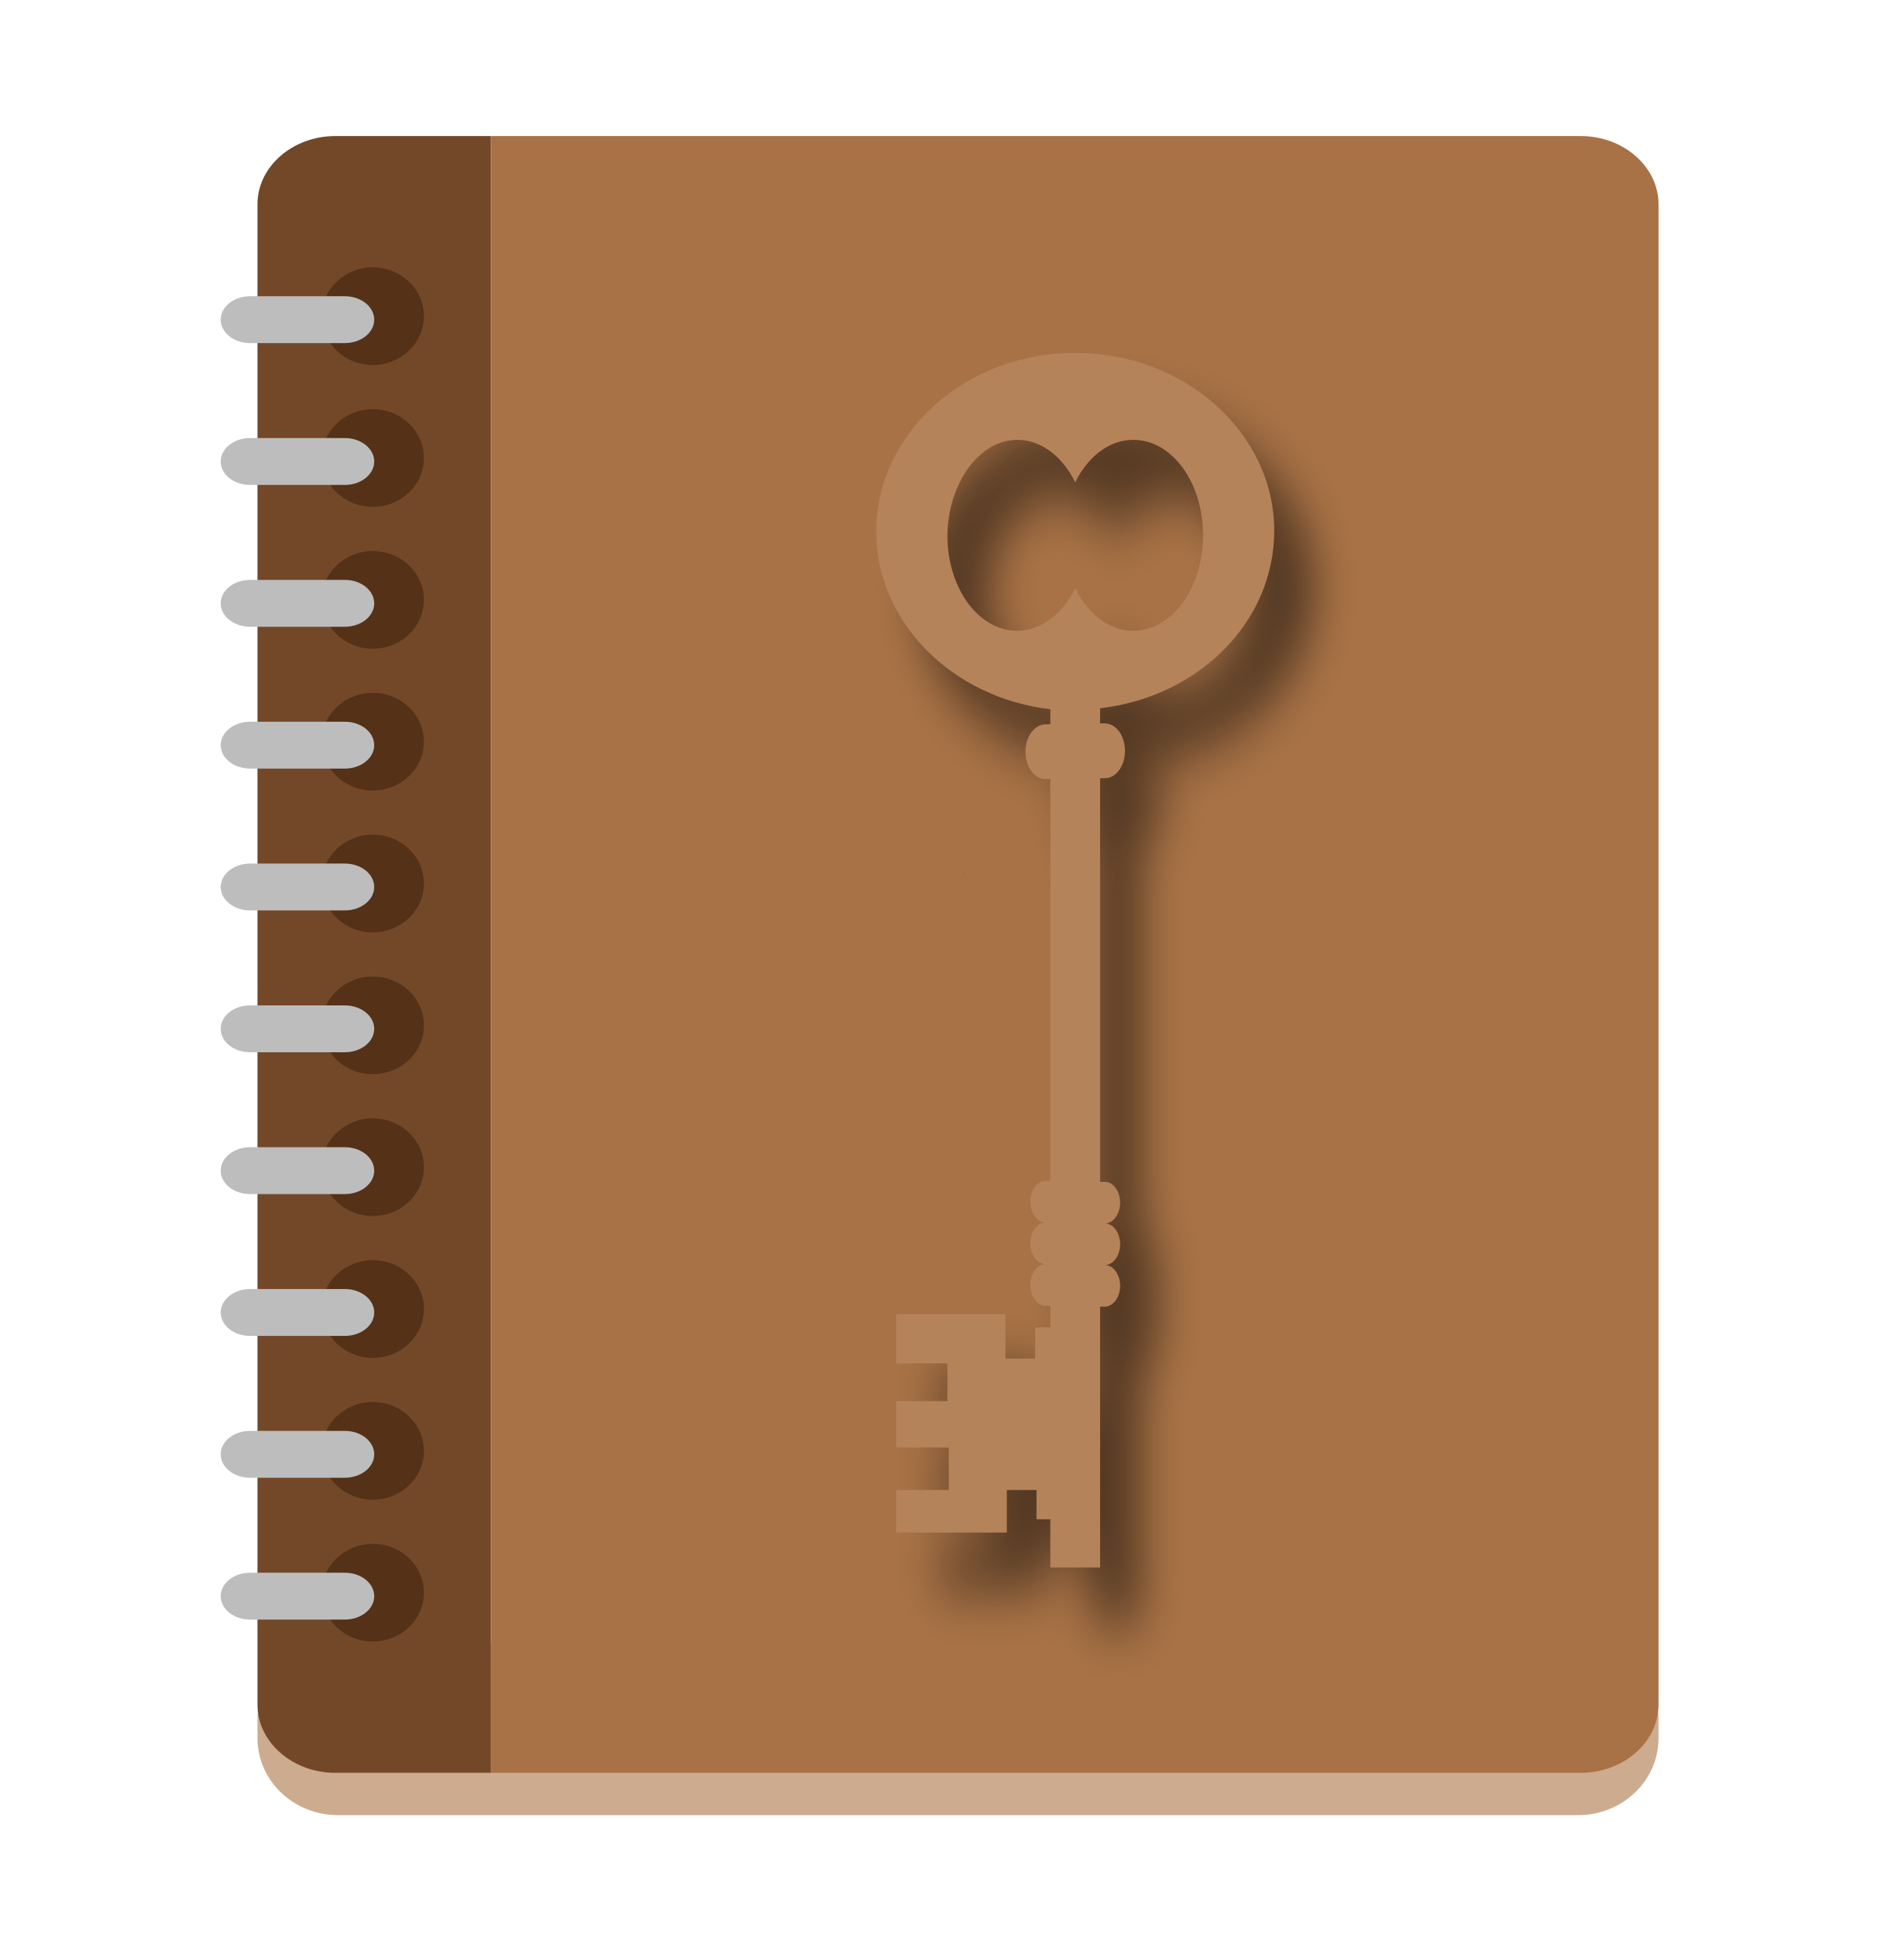
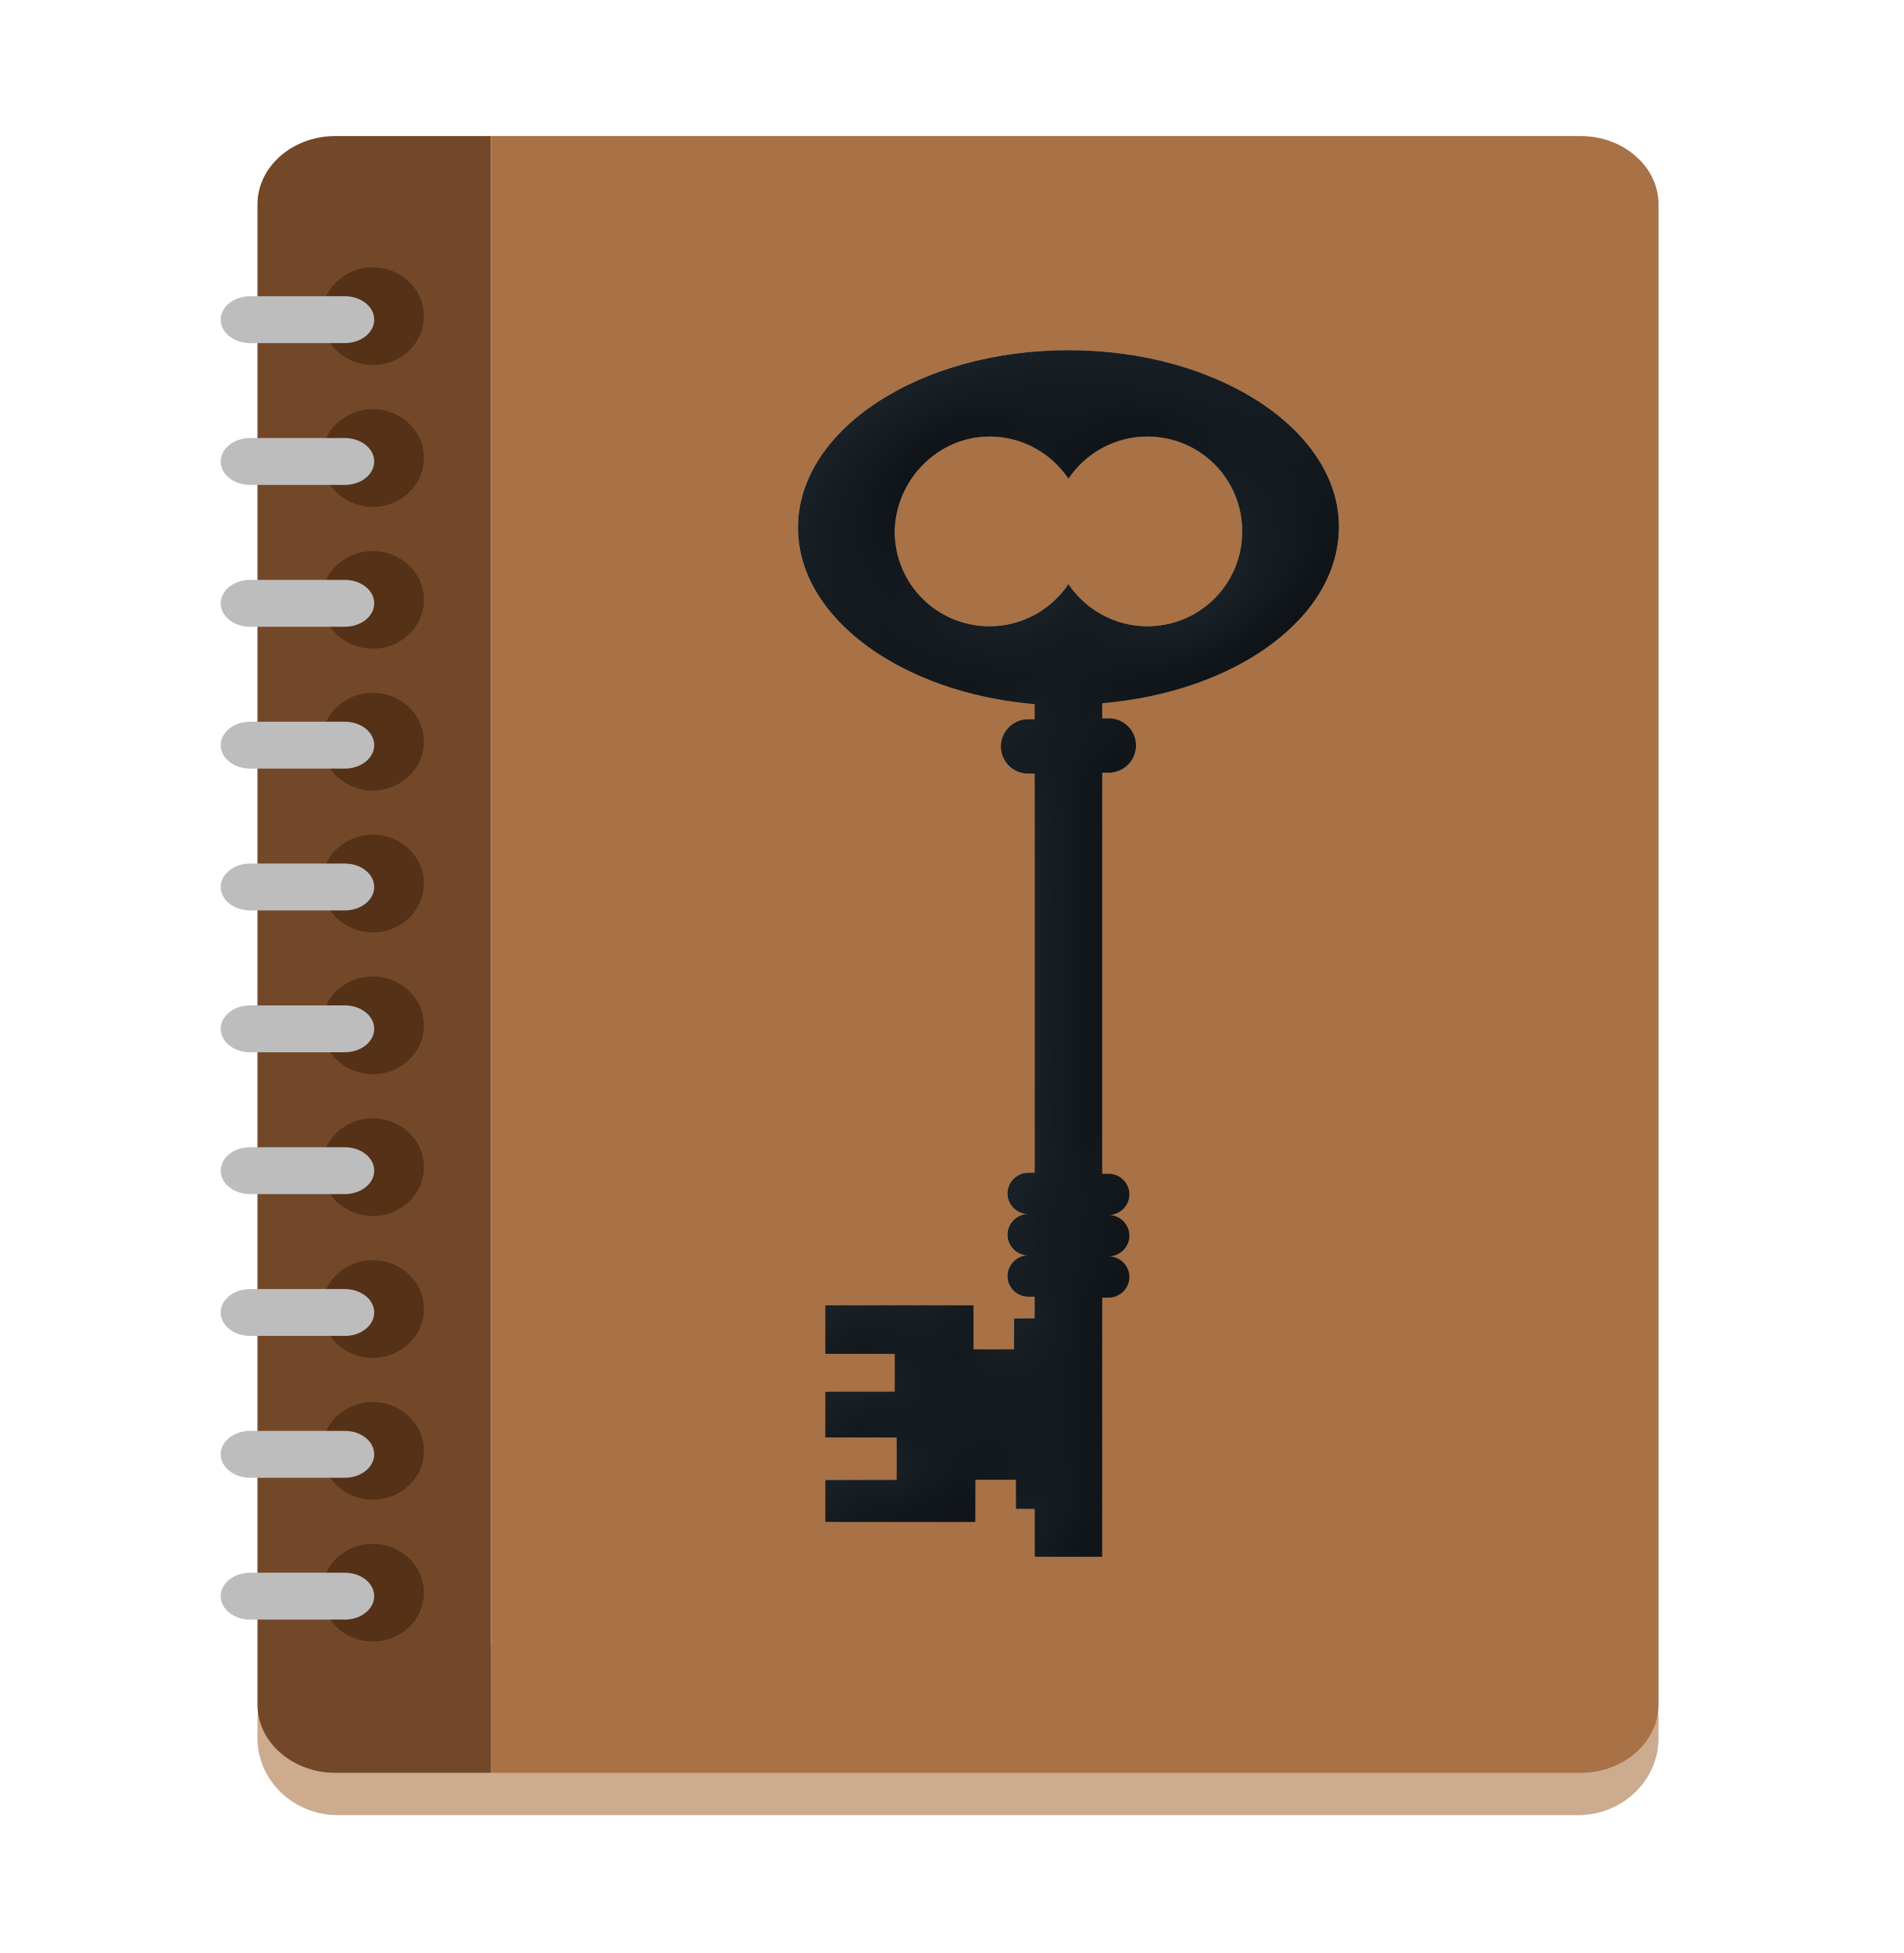
<svg xmlns="http://www.w3.org/2000/svg" xml:space="preserve" width="1536" height="1575.731" style="clip-rule:evenodd;fill-rule:evenodd;image-rendering:optimizeQuality;shape-rendering:geometricPrecision;text-rendering:geometricPrecision" viewBox="0 0 1536 1575.731" version="1.1" id="svg2">
  <defs id="defs1">
    <style type="text/css" id="style1">
   
    .fil0 {fill:none}
    .fil4 {fill:#543117}
    .fil1 {fill:#734828}
    .fil2 {fill:#A87246}
    .fil3 {fill:#212121;fill-rule:nonzero}
    .fil5 {fill:#BDBDBD;fill-rule:nonzero}
   
  </style>
    <filter style="color-interpolation-filters:sRGB;" id="filter2" x="-0.125" y="-0.056" width="1.354" height="1.159">
      <feFlood result="flood" in="SourceGraphic" flood-opacity="0.498" flood-color="rgb(0,0,0)" id="feFlood1" />
      <feGaussianBlur result="blur" in="SourceGraphic" stdDeviation="3" id="feGaussianBlur1" />
      <feOffset result="offset" in="blur" dx="6" dy="6" id="feOffset1" />
      <feComposite result="comp1" operator="in" in="flood" in2="offset" id="feComposite1" />
      <feComposite result="comp2" operator="over" in="SourceGraphic" in2="comp1" id="feComposite2" />
+     </filter>
+     <filter style="color-interpolation-filters:sRGB" id="filter8" x="-0.316" y="-0.142" width="1.633" height="1.284">
+       <feGaussianBlur stdDeviation="2.3" in="SourceAlpha" result="result0" id="feGaussianBlur5" />
+       <feMorphology in="SourceAlpha" radius="6.5" result="result1" id="feMorphology5" />
+       <feGaussianBlur stdDeviation="7" in="result1" id="feGaussianBlur6" />
+       <feColorMatrix values="1 0 0 0 0 0 1 0 0 0 0 0 1 0 0 0 0 0 0.3 0" result="result91" id="feColorMatrix6" />
+       <feComposite in="result0" operator="out" result="result2" in2="result91" id="feComposite6" />
+       <feDiffuseLighting surfaceScale="10" id="feDiffuseLighting6">
+         <feDistantLight azimuth="225" elevation="45" id="feDistantLight6" />
+       </feDiffuseLighting>
+       <feBlend in2="SourceGraphic" mode="multiply" id="feBlend6" />
+       <feComposite in2="SourceAlpha" operator="in" result="result3" id="feComposite7" />
+       <feGaussianBlur stdDeviation="1" in="result3" result="result4" id="feGaussianBlur7" />
+       <feComposite in2="result3" operator="atop" id="feComposite8" />
    </filter>
  </defs>
  <g id="g1" transform="matrix(0.899388,0,0,0.8597617,80.8808,109.7668)">
    <g id="g6">
      <rect style="clip-rule:evenodd;display:inline;fill:#cdab8f;fill-rule:evenodd;stroke-width:1.468;image-rendering:optimizeQuality;shape-rendering:geometricPrecision;text-rendering:geometricPrecision" id="rect3" width="1256.725" height="161.729" x="141.014" y="1414.002" rx="72.3" />
    </g>
    <g id="Layer_x0020_1" transform="translate(-255.999,-255.9976)">
      <g id="g5">
        <rect class="fil0" x="255.999" y="256" width="1536" height="1536" id="rect1" />
        <path id="_527606512" class="fil1" d="m 466.83,255.999 h 139.637 v 1536 H 466.83 c -38.4,0 -69.817,-28.799 -69.817,-63.999 v -1408 c 0,-35.2 31.416,-63.999 69.817,-63.999 z" />
        <g id="g4">
          <path id="_527584720" class="fil2" d="m 606.467,255.999 h 1.245 976.208 c 38.4,0 69.817,28.8 69.817,63.999 v 1408 c 0,35.199 -31.419,63.999 -69.817,63.999 h -977.238 -0.215 v -1536 z" />
        </g>
        <path id="_527594656" class="fil3" d="m 1030.77,947.913 0.043,-0.011 c 0.959,-0.256 0.285,-0.209 -0.303,-0.273 z" />
        <g id="g2">
          <circle id="_527596552" class="fil4" cx="500.489" cy="425.052" r="45.826" />
          <path id="_527591392" class="fil5" d="m 390.391,406.313 c -14.555,0 -26.355,9.847 -26.355,21.993 0,12.146 11.8,21.993 26.355,21.993 h 84.993 c 14.555,0 26.355,-9.847 26.355,-21.993 0,-12.146 -11.8,-21.993 -26.355,-21.993 z" />
          <circle id="_527581312" class="fil4" cx="500.489" cy="558.152" r="45.826" />
          <path id="_527585296" class="fil5" d="m 390.391,539.411 c -14.555,0 -26.355,9.848 -26.355,21.994 0,12.145 11.8,21.993 26.355,21.993 h 84.993 c 14.555,0 26.355,-9.848 26.355,-21.993 0,-12.146 -11.8,-21.994 -26.355,-21.994 z" />
          <circle id="_527599240" class="fil4" cx="500.489" cy="691.251" r="45.826" />
          <path id="_527577952" class="fil5" d="m 390.391,672.511 c -14.555,0 -26.355,9.848 -26.355,21.993 0,12.146 11.8,21.994 26.355,21.994 h 84.993 c 14.555,0 26.355,-9.848 26.355,-21.994 0,-12.145 -11.8,-21.993 -26.355,-21.993 z" />
          <circle id="_527588464" class="fil4" cx="500.489" cy="824.351" r="45.826" />
          <path id="_527576728" class="fil5" d="m 390.391,805.61 c -14.555,0 -26.355,9.847 -26.355,21.993 0,12.146 11.8,21.993 26.355,21.993 h 84.993 c 14.555,0 26.355,-9.847 26.355,-21.993 0,-12.146 -11.8,-21.993 -26.355,-21.993 z" />
          <circle id="_527602960" class="fil4" cx="500.489" cy="957.45" r="45.826" />
          <path id="_527587240" class="fil5" d="m 390.391,938.71 c -14.555,0 -26.355,9.847 -26.355,21.993 0,12.146 11.8,21.993 26.355,21.993 h 84.993 c 14.555,0 26.355,-9.847 26.355,-21.993 0,-12.146 -11.8,-21.993 -26.355,-21.993 z" />
          <circle id="_527590696" class="fil4" cx="500.489" cy="1090.55" r="45.826" />
          <path id="_527596576" class="fil5" d="m 390.391,1071.81 c -14.555,0 -26.355,9.848 -26.355,21.994 0,12.145 11.8,21.993 26.355,21.993 h 84.993 c 14.555,0 26.355,-9.848 26.355,-21.993 0,-12.146 -11.8,-21.994 -26.355,-21.994 z" />
          <circle id="_527596432" class="fil4" cx="500.489" cy="1223.65" r="45.826" />
          <path id="_527595040" class="fil5" d="m 390.391,1204.91 c -14.555,0 -26.355,9.848 -26.355,21.993 0,12.146 11.8,21.994 26.355,21.994 h 84.993 c 14.555,0 26.355,-9.848 26.355,-21.994 0,-12.145 -11.8,-21.993 -26.355,-21.993 z" />
          <circle id="_527589472" class="fil4" cx="500.489" cy="1356.75" r="45.826" />
          <path id="_527606368" class="fil5" d="m 390.391,1338.01 c -14.555,0 -26.355,9.847 -26.355,21.993 0,12.146 11.8,21.993 26.355,21.993 h 84.993 c 14.555,0 26.355,-9.847 26.355,-21.993 0,-12.146 -11.8,-21.993 -26.355,-21.993 z" />
          <circle id="_527602480" class="fil4" cx="500.489" cy="1489.85" r="45.826" />
          <path id="_527594176" class="fil5" d="m 390.391,1471.11 c -14.555,0 -26.355,9.847 -26.355,21.993 0,12.146 11.8,21.993 26.355,21.993 h 84.993 c 14.555,0 26.355,-9.847 26.355,-21.993 0,-12.146 -11.8,-21.993 -26.355,-21.993 z" />
          <circle id="_527580616" class="fil4" cx="500.489" cy="1622.95" r="45.826" />
          <path id="_527588608" class="fil5" d="m 390.391,1604.21 c -14.555,0 -26.355,9.847 -26.355,21.993 0,12.146 11.8,21.993 26.355,21.993 h 84.993 c 14.555,0 26.355,-9.847 26.355,-21.993 0,-12.146 -11.8,-21.993 -26.355,-21.993 z" />
        </g>
        <g id="row3" transform="matrix(6.198196,0,0,8.870462,733.8415,459.4697)" style="fill:#a51d2d;fill-opacity:1">
          <path id="key:4_3_" class="st0" d="M 89.2,3.4 C 87.2,1.1 84.3,0 80.7,0 71.9,0.2 58.9,0.1 52,0 49.9,0 48.3,0 47.5,0 45,0 41.2,1.1 38.6,4 37,5.8 35.3,9 35.9,14.1 c 1.2,9 5.3,45.7 5.4,46.1 l 0.2,1.2 1.2,0.4 c 0,0 2.4,0.9 2.7,2.9 0.1,0.8 -0.1,1.9 -0.2,3 -0.4,2.5 -0.9,6.3 2.9,7.7 2.5,0.9 6.3,1.1 8.5,1.1 v 7.8 l 5.1,8.6 -4.7,5.3 v 3.7 l 2.5,3.4 -2.5,2.7 3.2,5.1 -1.4,6.5 7.1,8.4 1.4,-0.9 c 2,-1.2 12.2,-7.7 12.7,-12.9 V 75 l 4.6,-8.9 c 0.8,-1 3.8,-4.9 4.1,-10.5 0.2,-5.5 3.5,-39.5 3.5,-39.7 -0.1,-0.3 1,-7.9 -3,-12.5 z M 68.4,121.6 c -0.6,0.4 -1.2,0.8 -1.8,1.2 l -3.6,-4.3 1.4,-6.1 -2.4,-3.9 2.7,-2.8 -3.6,-5 v -1 l 5.5,-6.4 -6,-10.1 V 72.5 H 59.9 V 65 h 8.6 v 56.6 z M 88.2,15.4 c -0.1,1.4 -3.3,34.5 -3.5,40.1 -0.2,4.8 -3.2,8.2 -3.2,8.2 L 81.3,63.9 76,74 v 39.8 c -0.2,1.3 -2.3,3.5 -5,5.8 V 62.4 H 57.2 v 10.2 c -2.2,0 -5.8,-0.2 -7.9,-0.9 -0.6,-0.2 -0.8,-0.5 -0.3,-3.3 0.2,-1.3 0.4,-2.8 0.2,-4.2 -0.4,-3 -2.7,-4.7 -4.1,-5.5 -0.7,-6.2 -4.2,-36.8 -5.3,-45 -0.4,-2.9 0.2,-5.3 1.7,-7 1.9,-2.1 4.6,-2.7 6,-2.7 0.8,0 2.4,0 4.5,0 7,0.1 19.9,0.2 28.8,0 2.4,-0.1 4.2,0.6 5.4,2 2.8,3.2 2,9.2 2,9.4 z m -8.4,5.1 H 47.9 c -2.4,0 -4.4,-2 -4.4,-4.4 V 14 c 0,-2.4 2,-4.4 4.4,-4.4 h 31.9 c 2.4,0 4.4,2 4.4,4.4 v 2.1 c 0,2.5 -2,4.4 -4.4,4.4 z M 47.9,12.3 c -1,0 -1.7,0.8 -1.7,1.7 v 2.1 c 0,1 0.8,1.7 1.7,1.7 h 31.9 c 1,0 1.7,-0.8 1.7,-1.7 V 14 c 0,-1 -0.8,-1.7 -1.7,-1.7 z" style="display:none;fill:#a51d2d;fill-opacity:1" />
          <path id="key:3_3_" class="st0" d="m 87.7,19 c -1.2,-1.2 -2.5,-2.6 -4,-4.3 -2.8,-3.2 -6.3,-7.3 -11.3,-11.1 -6.2,-4.8 -13.1,-4.8 -19,0 -3.3,2.8 -6.8,7.2 -9.8,11.1 -1.6,2.1 -3.1,4 -4.3,5.2 -0.4,0.5 -0.9,0.9 -1.3,1.4 -3.9,4.1 -7.2,7.6 -6.8,14.2 0.3,5.7 7.1,12.2 12.1,16.9 1.3,1.2 2.4,2.2 3.1,3.1 3.1,3.3 2.9,9.3 2.9,9.3 l -0.1,1.9 H 54 l 2.3,57.2 6.7,0.3 2.1,3.8 10.8,-9.5 -4.2,-8.2 4.3,-4.3 -3.3,-3.2 v -1 l 3.1,-4.2 -2.3,-3.7 4.7,-6.9 -1.7,-2 1.2,-0.6 V 79 l -4.2,-3.4 2.8,-4.5 v -3.2 h 5.9 v -7.4 c 0,-2 6.5,-12.8 12.4,-20.6 C 100.9,31.7 91.3,22.5 87.7,19 Z M 74.1,80.8 V 82 l -3.4,1.7 3,3.5 -4.5,6.6 2.3,3.6 -2.4,3.2 v 3.7 l 1.7,1.7 -3.6,3.6 4.2,8 -5.2,4.5 -0.8,-1.4 V 61.6 h 7.5 v 8.8 l -4.2,6.1 z M 91.7,37.7 C 89.1,41.2 78.6,56.1 78.6,60.6 v 3.6 H 75.3 V 59.1 H 62.9 v 61.4 l -3,-0.1 L 57.6,63 H 53 C 52.8,60.5 52,56 49.1,52.9 48.3,52 47.1,50.9 45.8,49.7 41.6,45.7 35.2,39.6 34.9,35.3 34.6,30.4 37,27.8 40.7,23.9 41.1,23.4 41.6,23 42,22.5 c 1.3,-1.4 2.8,-3.4 4.5,-5.5 2.9,-3.8 6.3,-8 9.3,-10.5 4.5,-3.8 9.5,-3.7 14.3,0 4.6,3.6 7.9,7.3 10.7,10.6 1.5,1.7 2.8,3.3 4.2,4.5 5.1,5 10.5,11.1 6.7,16.1 z m -27.6,3.4 c -8.9,0 -15.6,-5.3 -17.5,-7.9 -1.4,-2 -1.2,-4.7 0.5,-6.6 1.6,-1.7 4.5,-2.8 8.1,-0.7 4.8,2.7 13.1,3.5 18.8,0 4.3,-2.7 6.8,-1.1 7.7,-0.2 1.8,1.7 2.1,4.6 0.8,7.2 -2.1,4.2 -12.3,8.2 -18.4,8.2 z M 51.4,27.3 c -0.9,0 -1.8,0.3 -2.4,1 -0.8,0.9 -1.2,2.3 -0.4,3.5 1.6,2.2 7.6,6.9 15.5,6.9 6,0 14.8,-4.1 16.2,-6.9 0.8,-1.6 0.7,-3.4 -0.2,-4.3 -1,-0.9 -2.7,-0.7 -4.7,0.5 -6.7,4.1 -16,3.1 -21.4,0 -0.9,-0.5 -1.8,-0.7 -2.6,-0.7 z m 12.7,-3.8 c -3.9,0 -7,-3.2 -7,-7 0,-3.9 3.2,-7 7,-7 3.8,0 7,3.2 7,7 0,3.9 -3.1,7 -7,7 z m 0,-11.6 c -2.5,0 -4.6,2 -4.6,4.6 0,2.6 2,4.6 4.6,4.6 2.5,0 4.6,-2 4.6,-4.6 0,-2.6 -2.1,-4.6 -4.6,-4.6 z" style="display:none;fill:#a51d2d;fill-opacity:1" />
          <path id="key:2_1_" class="st0" d="m 51.8,18.2 h 24.3 c 2.8,0 5,-2.3 5,-5 0,-2.8 -2.2,-5 -5,-5 H 51.8 c -2.8,0 -5,2.3 -5,5 0,2.8 2.2,5 5,5 z m 0,-7.3 h 24.3 c 1.3,0 2.3,1 2.3,2.3 0,1.3 -1,2.3 -2.3,2.3 H 51.8 c -1.3,0 -2.3,-1 -2.3,-2.3 0,-1.3 1,-2.3 2.3,-2.3 z m 0,7.3 h 24.3 c 2.8,0 5,-2.3 5,-5 0,-2.8 -2.2,-5 -5,-5 H 51.8 c -2.8,0 -5,2.3 -5,5 0,2.8 2.2,5 5,5 z m 0,-7.3 h 24.3 c 1.3,0 2.3,1 2.3,2.3 0,1.3 -1,2.3 -2.3,2.3 H 51.8 c -1.3,0 -2.3,-1 -2.3,-2.3 0,-1.3 1,-2.3 2.3,-2.3 z m 0,7.3 h 24.3 c 2.8,0 5,-2.3 5,-5 0,-2.8 -2.2,-5 -5,-5 H 51.8 c -2.8,0 -5,2.3 -5,5 0,2.8 2.2,5 5,5 z m 0,-7.3 h 24.3 c 1.3,0 2.3,1 2.3,2.3 0,1.3 -1,2.3 -2.3,2.3 H 51.8 c -1.3,0 -2.3,-1 -2.3,-2.3 0,-1.3 1,-2.3 2.3,-2.3 z m -7,30.3 c 6.7,3.2 8.3,5.4 8,10.8 -0.3,5.4 1.3,8.3 2.2,9.6 v 12.3 l 2.1,3.8 -5.2,5.3 5,6.2 -1.2,2.5 2.2,3.6 -3.2,3.5 3.7,5.5 v 1.4 l -3.5,8.1 12.6,14.2 8.8,-13.4 v -5 l -3.1,-5.3 2.9,-4 -1.1,-5.2 -1.6,-2.4 2.1,-1.6 -0.7,-3.1 1.9,-2.5 -0.5,-5 -2.2,-2.4 2.6,-2.5 V 62.9 62.7 C 75.8,55.9 76.1,45.4 79.3,43.4 85.6,39.4 95.2,33.3 93.9,26.5 93.8,25.4 93,19.9 91.1,14.4 89.2,8.9 86.2,3.2 81.6,1.6 78.1,0.5 72.9,0 67.4,0 58.4,0 48.8,1.2 45.7,2.6 39.6,5.3 35.1,18.2 34.2,24.2 c -1.2,7.3 2.4,13 10.6,17 z m 19.3,76.9 -4.4,-5 2.8,-6.5 v -3.5 l -2.6,-3.9 3.1,-3.4 -2.7,-4.3 1.3,-2.8 -4.2,-5.3 4.9,-4.9 -3.1,-5.6 v -12 L 59.3,60 58.5,59.4 c 0,0 -1.8,-1.8 -1.5,-7.1 0.1,-1.4 0,-2.6 -0.2,-3.8 h 7.4 v 69.6 z M 38.2,24.9 c 1.1,-7 5.5,-16.9 9.1,-18.5 4.2,-1.9 25.2,-3.5 33,-0.9 5.2,1.7 8.6,14.1 9.6,21.7 0.8,4.1 -8.4,9.9 -12.8,12.8 -6.4,4.1 -5,19.7 -4.6,23.1 v 10.8 l -4.1,4.1 3.8,4.3 0.2,2.1 -2,2.6 0.5,2.4 -3.1,2.4 3.3,4.9 0.6,2.7 -3.4,4.7 3.9,6.6 v 2.7 l -5.2,7.9 -0.1,-0.1 V 45.7 H 56 C 54.5,42.1 51.3,39.8 46.6,37.6 40,34.4 37.4,30.3 38.2,24.9 Z" style="display:none;fill:#a51d2d;fill-opacity:1" />
-           <path id="key:1_3_" class="st1" d="m 60.4,37.7 v 1.6 h -0.7 c -1.6,0 -2.9,1.3 -2.9,2.9 0,1.6 1.3,2.9 2.9,2.9 h 0.7 v 42.5 h -0.7 c -1.2,0 -2.2,1 -2.2,2.2 0,1.2 1,2.2 2.2,2.2 -1.2,0 -2.2,1 -2.2,2.2 0,1.2 1,2.2 2.2,2.2 -1.2,0 -2.2,1 -2.2,2.2 0,1.2 1,2.2 2.2,2.2 h 0.7 v 2.3 h -2.2 v 3.3 h -4.3 v -4.7 H 38.1 v 5.2 h 7.4 v 4 h -7.4 v 4.9 h 7.6 v 4.5 h -7.6 v 4.5 h 16 v -4.5 h 4.3 v 3.1 h 2 v 5.1 h 7.2 v -27.6 h 0.7 c 1.2,0 2.2,-1 2.2,-2.2 0,-1.2 -1,-2.2 -2.2,-2.2 1.2,0 2.2,-1 2.2,-2.2 0,-1.2 -1,-2.2 -2.2,-2.2 1.2,0 2.2,-1 2.2,-2.2 0,-1.2 -1,-2.2 -2.2,-2.2 H 67.6 V 45 h 0.7 c 1.6,0 2.9,-1.3 2.9,-2.9 0,-1.6 -1.3,-2.9 -2.9,-2.9 H 67.6 V 37.6 C 81.8,36.4 92.8,28.5 92.8,18.8 92.8,8.5 79.9,0 64,0 48.1,0 35.2,8.5 35.2,18.9 c 0,9.6 11,17.6 25.2,18.8 z M 55.6,9.2 c 3.5,0 6.6,1.8 8.4,4.5 1.8,-2.7 4.9,-4.5 8.4,-4.5 5.6,0 10.1,4.5 10.1,10.1 0,5.6 -4.5,10.1 -10.1,10.1 -3.5,0 -6.6,-1.8 -8.4,-4.5 -1.8,2.7 -4.9,4.5 -8.4,4.5 C 50,29.4 45.5,24.9 45.5,19.3 45.6,13.8 50.1,9.2 55.6,9.2 Z" style="fill:#b5835a;fill-opacity:1;filter:url(#filter2)" />
+           <g id="row3-6" style="filter:url(#filter8)" transform="matrix(1.359115,0,0,0.9934458,-23.96483,-0.2873012)">
+             <path id="key:4_3_-7" class="st0" d="M 89.2,3.4 C 87.2,1.1 84.3,0 80.7,0 71.9,0.2 58.9,0.1 52,0 49.9,0 48.3,0 47.5,0 45,0 41.2,1.1 38.6,4 37,5.8 35.3,9 35.9,14.1 c 1.2,9 5.3,45.7 5.4,46.1 l 0.2,1.2 1.2,0.4 c 0,0 2.4,0.9 2.7,2.9 0.1,0.8 -0.1,1.9 -0.2,3 -0.4,2.5 -0.9,6.3 2.9,7.7 2.5,0.9 6.3,1.1 8.5,1.1 v 7.8 l 5.1,8.6 -4.7,5.3 v 3.7 l 2.5,3.4 -2.5,2.7 3.2,5.1 -1.4,6.5 7.1,8.4 1.4,-0.9 c 2,-1.2 12.2,-7.7 12.7,-12.9 V 75 l 4.6,-8.9 c 0.8,-1 3.8,-4.9 4.1,-10.5 0.2,-5.5 3.5,-39.5 3.5,-39.7 -0.1,-0.3 1,-7.9 -3,-12.5 z M 68.4,121.6 c -0.6,0.4 -1.2,0.8 -1.8,1.2 l -3.6,-4.3 1.4,-6.1 -2.4,-3.9 2.7,-2.8 -3.6,-5 v -1 l 5.5,-6.4 -6,-10.1 V 72.5 H 59.9 V 65 h 8.6 v 56.6 z M 88.2,15.4 c -0.1,1.4 -3.3,34.5 -3.5,40.1 -0.2,4.8 -3.2,8.2 -3.2,8.2 L 81.3,63.9 76,74 v 39.8 c -0.2,1.3 -2.3,3.5 -5,5.8 V 62.4 H 57.2 v 10.2 c -2.2,0 -5.8,-0.2 -7.9,-0.9 -0.6,-0.2 -0.8,-0.5 -0.3,-3.3 0.2,-1.3 0.4,-2.8 0.2,-4.2 -0.4,-3 -2.7,-4.7 -4.1,-5.5 -0.7,-6.2 -4.2,-36.8 -5.3,-45 -0.4,-2.9 0.2,-5.3 1.7,-7 1.9,-2.1 4.6,-2.7 6,-2.7 0.8,0 2.4,0 4.5,0 7,0.1 19.9,0.2 28.8,0 2.4,-0.1 4.2,0.6 5.4,2 2.8,3.2 2,9.2 2,9.4 z m -8.4,5.1 H 47.9 c -2.4,0 -4.4,-2 -4.4,-4.4 V 14 c 0,-2.4 2,-4.4 4.4,-4.4 h 31.9 c 2.4,0 4.4,2 4.4,4.4 v 2.1 c 0,2.5 -2,4.4 -4.4,4.4 z M 47.9,12.3 c -1,0 -1.7,0.8 -1.7,1.7 v 2.1 c 0,1 0.8,1.7 1.7,1.7 h 31.9 c 1,0 1.7,-0.8 1.7,-1.7 V 14 c 0,-1 -0.8,-1.7 -1.7,-1.7 z" style="display:none;fill:#1c252c" />
+             <path id="key:3_3_-5" class="st0" d="m 87.7,19 c -1.2,-1.2 -2.5,-2.6 -4,-4.3 -2.8,-3.2 -6.3,-7.3 -11.3,-11.1 -6.2,-4.8 -13.1,-4.8 -19,0 -3.3,2.8 -6.8,7.2 -9.8,11.1 -1.6,2.1 -3.1,4 -4.3,5.2 -0.4,0.5 -0.9,0.9 -1.3,1.4 -3.9,4.1 -7.2,7.6 -6.8,14.2 0.3,5.7 7.1,12.2 12.1,16.9 1.3,1.2 2.4,2.2 3.1,3.1 3.1,3.3 2.9,9.3 2.9,9.3 l -0.1,1.9 H 54 l 2.3,57.2 6.7,0.3 2.1,3.8 10.8,-9.5 -4.2,-8.2 4.3,-4.3 -3.3,-3.2 v -1 l 3.1,-4.2 -2.3,-3.7 4.7,-6.9 -1.7,-2 1.2,-0.6 V 79 l -4.2,-3.4 2.8,-4.5 v -3.2 h 5.9 v -7.4 c 0,-2 6.5,-12.8 12.4,-20.6 C 100.9,31.7 91.3,22.5 87.7,19 Z M 74.1,80.8 V 82 l -3.4,1.7 3,3.5 -4.5,6.6 2.3,3.6 -2.4,3.2 v 3.7 l 1.7,1.7 -3.6,3.6 4.2,8 -5.2,4.5 -0.8,-1.4 V 61.6 h 7.5 v 8.8 l -4.2,6.1 z M 91.7,37.7 C 89.1,41.2 78.6,56.1 78.6,60.6 v 3.6 H 75.3 V 59.1 H 62.9 v 61.4 l -3,-0.1 L 57.6,63 H 53 C 52.8,60.5 52,56 49.1,52.9 48.3,52 47.1,50.9 45.8,49.7 41.6,45.7 35.2,39.6 34.9,35.3 34.6,30.4 37,27.8 40.7,23.9 41.1,23.4 41.6,23 42,22.5 c 1.3,-1.4 2.8,-3.4 4.5,-5.5 2.9,-3.8 6.3,-8 9.3,-10.5 4.5,-3.8 9.5,-3.7 14.3,0 4.6,3.6 7.9,7.3 10.7,10.6 1.5,1.7 2.8,3.3 4.2,4.5 5.1,5 10.5,11.1 6.7,16.1 z m -27.6,3.4 c -8.9,0 -15.6,-5.3 -17.5,-7.9 -1.4,-2 -1.2,-4.7 0.5,-6.6 1.6,-1.7 4.5,-2.8 8.1,-0.7 4.8,2.7 13.1,3.5 18.8,0 4.3,-2.7 6.8,-1.1 7.7,-0.2 1.8,1.7 2.1,4.6 0.8,7.2 -2.1,4.2 -12.3,8.2 -18.4,8.2 z M 51.4,27.3 c -0.9,0 -1.8,0.3 -2.4,1 -0.8,0.9 -1.2,2.3 -0.4,3.5 1.6,2.2 7.6,6.9 15.5,6.9 6,0 14.8,-4.1 16.2,-6.9 0.8,-1.6 0.7,-3.4 -0.2,-4.3 -1,-0.9 -2.7,-0.7 -4.7,0.5 -6.7,4.1 -16,3.1 -21.4,0 -0.9,-0.5 -1.8,-0.7 -2.6,-0.7 z m 12.7,-3.8 c -3.9,0 -7,-3.2 -7,-7 0,-3.9 3.2,-7 7,-7 3.8,0 7,3.2 7,7 0,3.9 -3.1,7 -7,7 z m 0,-11.6 c -2.5,0 -4.6,2 -4.6,4.6 0,2.6 2,4.6 4.6,4.6 2.5,0 4.6,-2 4.6,-4.6 0,-2.6 -2.1,-4.6 -4.6,-4.6 z" style="display:none;fill:#1c252c" />
+             <path id="key:2_1_-3" class="st0" d="m 51.8,18.2 h 24.3 c 2.8,0 5,-2.3 5,-5 0,-2.8 -2.2,-5 -5,-5 H 51.8 c -2.8,0 -5,2.3 -5,5 0,2.8 2.2,5 5,5 z m 0,-7.3 h 24.3 c 1.3,0 2.3,1 2.3,2.3 0,1.3 -1,2.3 -2.3,2.3 H 51.8 c -1.3,0 -2.3,-1 -2.3,-2.3 0,-1.3 1,-2.3 2.3,-2.3 z m 0,7.3 h 24.3 c 2.8,0 5,-2.3 5,-5 0,-2.8 -2.2,-5 -5,-5 H 51.8 c -2.8,0 -5,2.3 -5,5 0,2.8 2.2,5 5,5 z m 0,-7.3 h 24.3 c 1.3,0 2.3,1 2.3,2.3 0,1.3 -1,2.3 -2.3,2.3 H 51.8 c -1.3,0 -2.3,-1 -2.3,-2.3 0,-1.3 1,-2.3 2.3,-2.3 z m 0,7.3 h 24.3 c 2.8,0 5,-2.3 5,-5 0,-2.8 -2.2,-5 -5,-5 H 51.8 c -2.8,0 -5,2.3 -5,5 0,2.8 2.2,5 5,5 z m 0,-7.3 h 24.3 c 1.3,0 2.3,1 2.3,2.3 0,1.3 -1,2.3 -2.3,2.3 H 51.8 c -1.3,0 -2.3,-1 -2.3,-2.3 0,-1.3 1,-2.3 2.3,-2.3 z m -7,30.3 c 6.7,3.2 8.3,5.4 8,10.8 -0.3,5.4 1.3,8.3 2.2,9.6 v 12.3 l 2.1,3.8 -5.2,5.3 5,6.2 -1.2,2.5 2.2,3.6 -3.2,3.5 3.7,5.5 v 1.4 l -3.5,8.1 12.6,14.2 8.8,-13.4 v -5 l -3.1,-5.3 2.9,-4 -1.1,-5.2 -1.6,-2.4 2.1,-1.6 -0.7,-3.1 1.9,-2.5 -0.5,-5 -2.2,-2.4 2.6,-2.5 V 62.9 62.7 C 75.8,55.9 76.1,45.4 79.3,43.4 85.6,39.4 95.2,33.3 93.9,26.5 93.8,25.4 93,19.9 91.1,14.4 89.2,8.9 86.2,3.2 81.6,1.6 78.1,0.5 72.9,0 67.4,0 58.4,0 48.8,1.2 45.7,2.6 39.6,5.3 35.1,18.2 34.2,24.2 c -1.2,7.3 2.4,13 10.6,17 z m 19.3,76.9 -4.4,-5 2.8,-6.5 v -3.5 l -2.6,-3.9 3.1,-3.4 -2.7,-4.3 1.3,-2.8 -4.2,-5.3 4.9,-4.9 -3.1,-5.6 v -12 L 59.3,60 58.5,59.4 c 0,0 -1.8,-1.8 -1.5,-7.1 0.1,-1.4 0,-2.6 -0.2,-3.8 h 7.4 v 69.6 z M 38.2,24.9 c 1.1,-7 5.5,-16.9 9.1,-18.5 4.2,-1.9 25.2,-3.5 33,-0.9 5.2,1.7 8.6,14.1 9.6,21.7 0.8,4.1 -8.4,9.9 -12.8,12.8 -6.4,4.1 -5,19.7 -4.6,23.1 v 10.8 l -4.1,4.1 3.8,4.3 0.2,2.1 -2,2.6 0.5,2.4 -3.1,2.4 3.3,4.9 0.6,2.7 -3.4,4.7 3.9,6.6 v 2.7 l -5.2,7.9 -0.1,-0.1 V 45.7 H 56 C 54.5,42.1 51.3,39.8 46.6,37.6 40,34.4 37.4,30.3 38.2,24.9 Z" style="display:none;fill:#1c252c" />
+             <path id="key:1_3_" class="st1" d="m 60.4,37.7 v 1.6 h -0.7 c -1.6,0 -2.9,1.3 -2.9,2.9 0,1.6 1.3,2.9 2.9,2.9 h 0.7 v 42.5 h -0.7 c -1.2,0 -2.2,1 -2.2,2.2 0,1.2 1,2.2 2.2,2.2 -1.2,0 -2.2,1 -2.2,2.2 0,1.2 1,2.2 2.2,2.2 -1.2,0 -2.2,1 -2.2,2.2 0,1.2 1,2.2 2.2,2.2 h 0.7 v 2.3 h -2.2 v 3.3 h -4.3 v -4.7 H 38.1 v 5.2 h 7.4 v 4 h -7.4 v 4.9 h 7.6 v 4.5 h -7.6 v 4.5 h 16 v -4.5 h 4.3 v 3.1 h 2 v 5.1 h 7.2 v -27.6 h 0.7 c 1.2,0 2.2,-1 2.2,-2.2 0,-1.2 -1,-2.2 -2.2,-2.2 1.2,0 2.2,-1 2.2,-2.2 0,-1.2 -1,-2.2 -2.2,-2.2 1.2,0 2.2,-1 2.2,-2.2 0,-1.2 -1,-2.2 -2.2,-2.2 H 67.6 V 45 h 0.7 c 1.6,0 2.9,-1.3 2.9,-2.9 0,-1.6 -1.3,-2.9 -2.9,-2.9 H 67.6 V 37.6 C 81.8,36.4 92.8,28.5 92.8,18.8 92.8,8.5 79.9,0 64,0 48.1,0 35.2,8.5 35.2,18.9 c 0,9.6 11,17.6 25.2,18.8 z M 55.6,9.2 c 3.5,0 6.6,1.8 8.4,4.5 1.8,-2.7 4.9,-4.5 8.4,-4.5 5.6,0 10.1,4.5 10.1,10.1 0,5.6 -4.5,10.1 -10.1,10.1 -3.5,0 -6.6,-1.8 -8.4,-4.5 -1.8,2.7 -4.9,4.5 -8.4,4.5 C 50,29.4 45.5,24.9 45.5,19.3 45.6,13.8 50.1,9.2 55.6,9.2 Z" style="fill:#1c252c" />
+           </g>
        </g>
      </g>
    </g>
  </g>
</svg>
